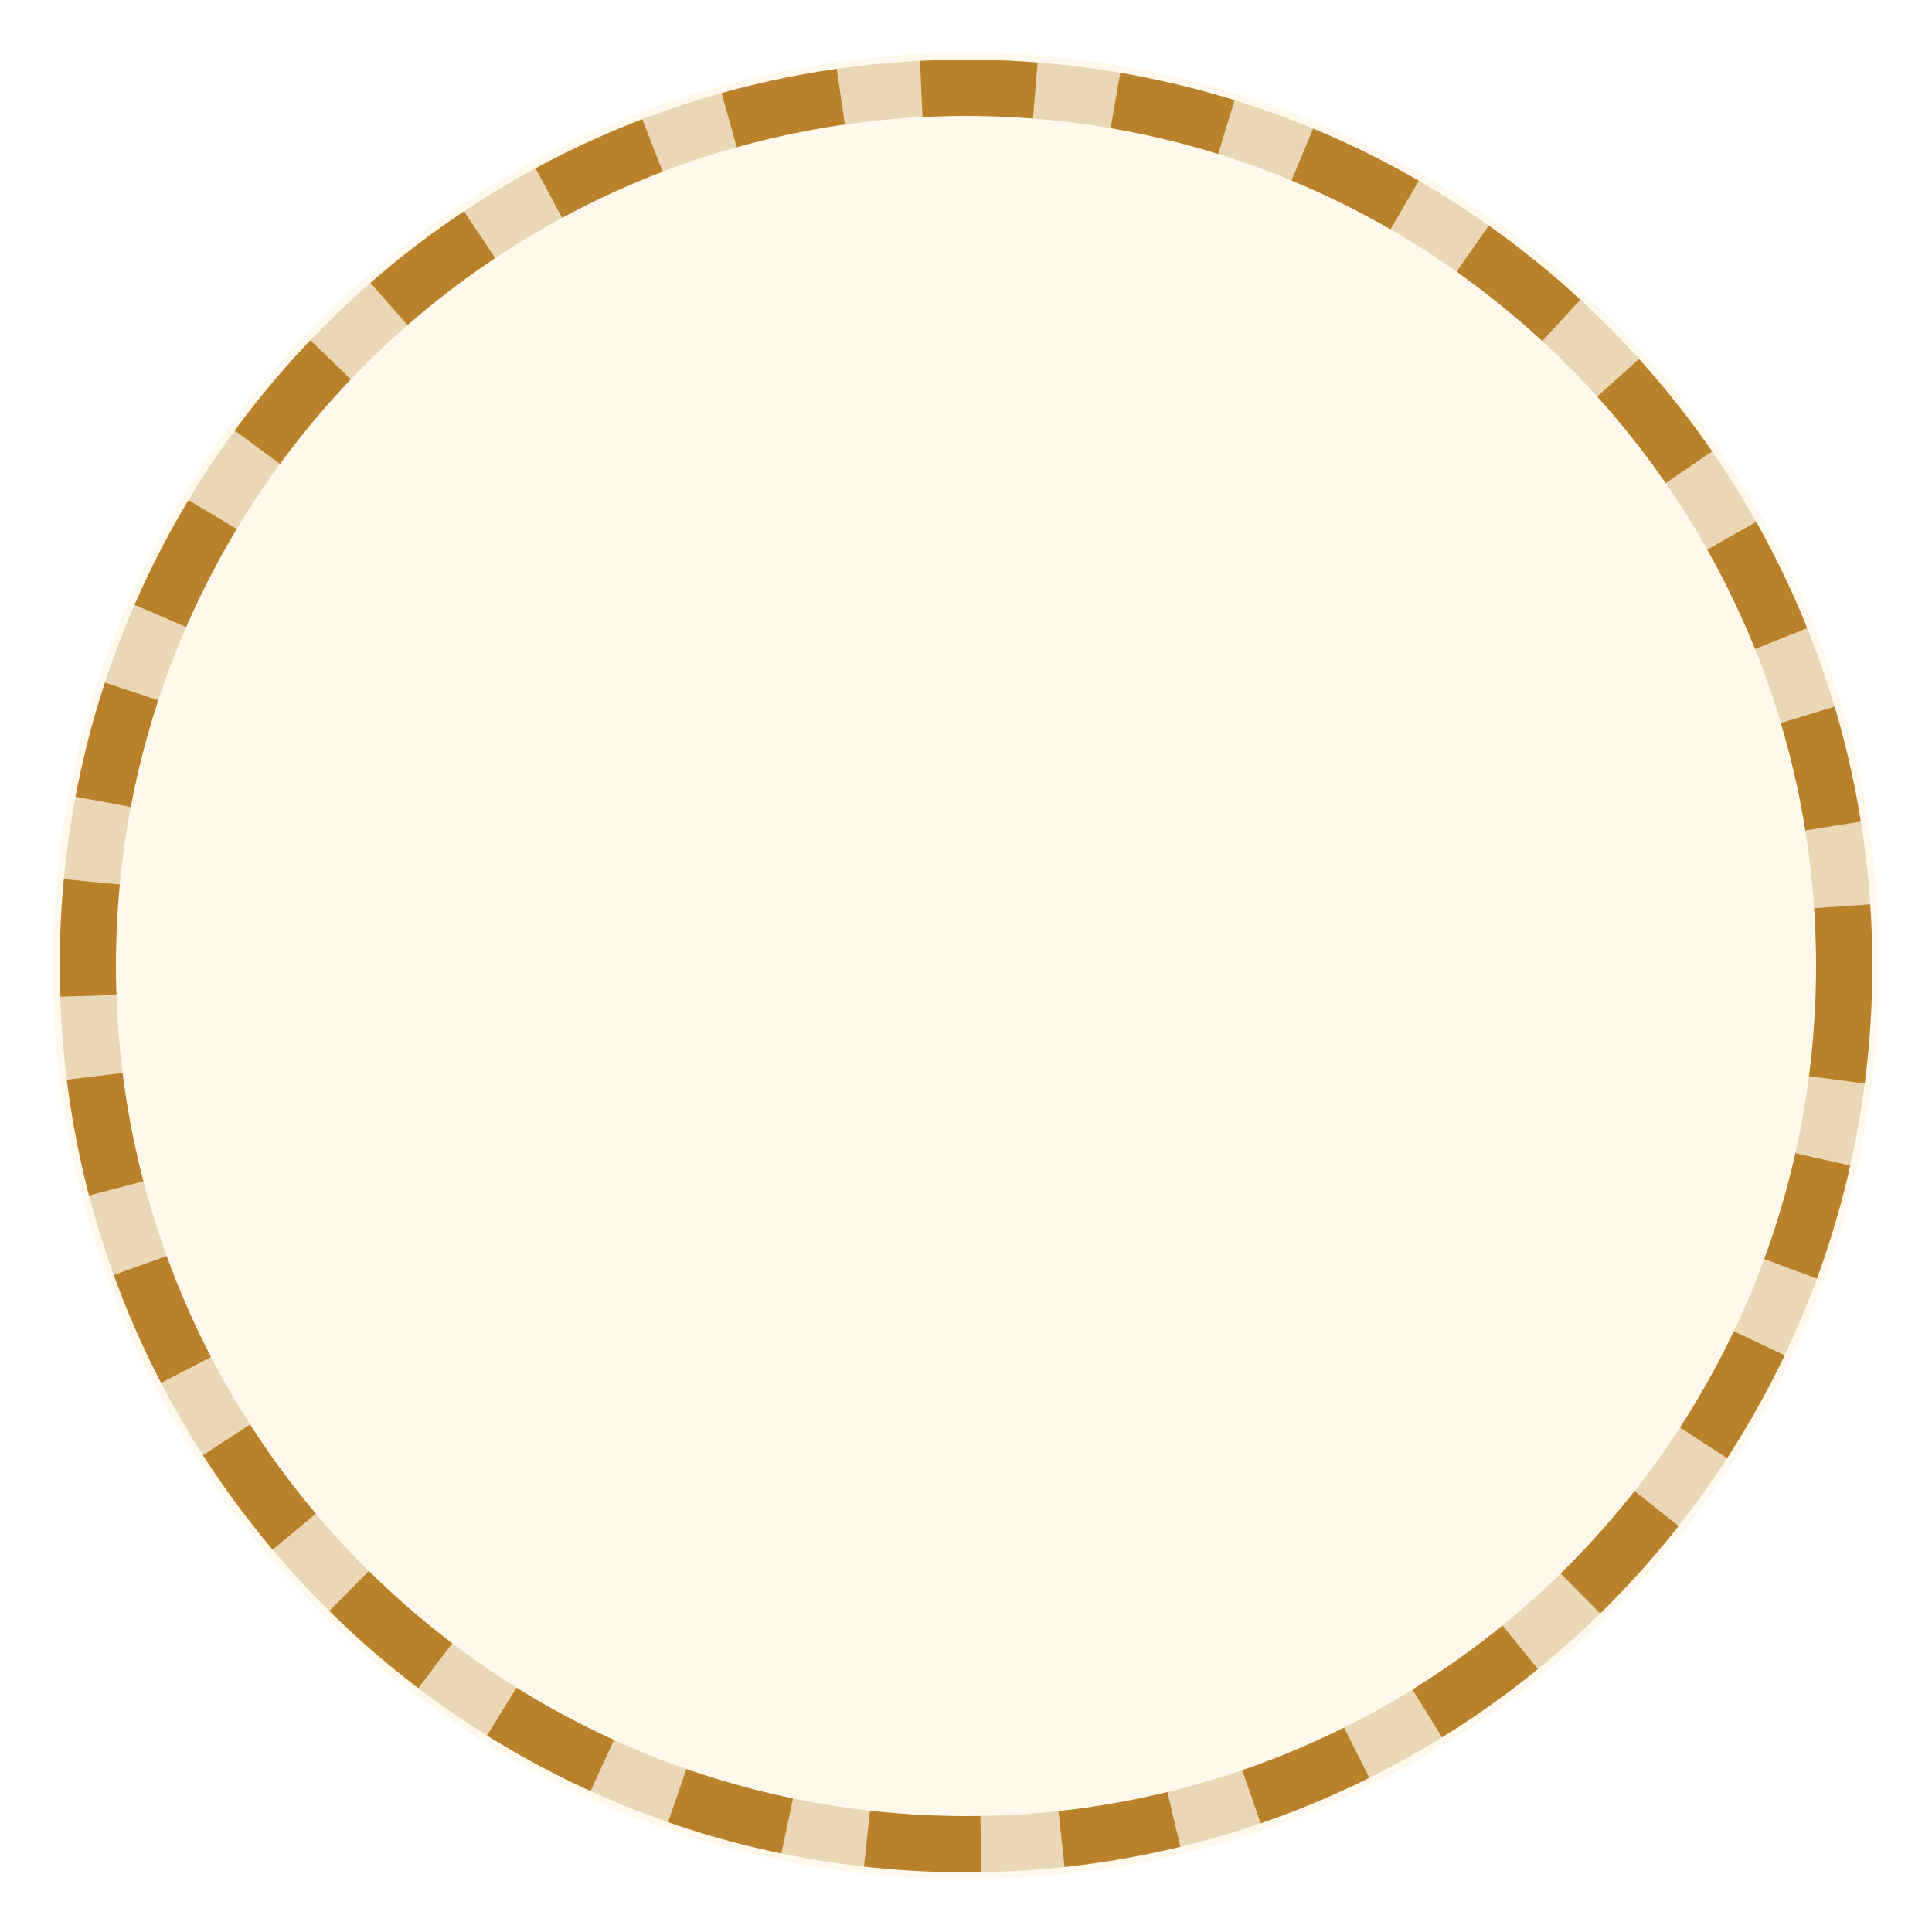
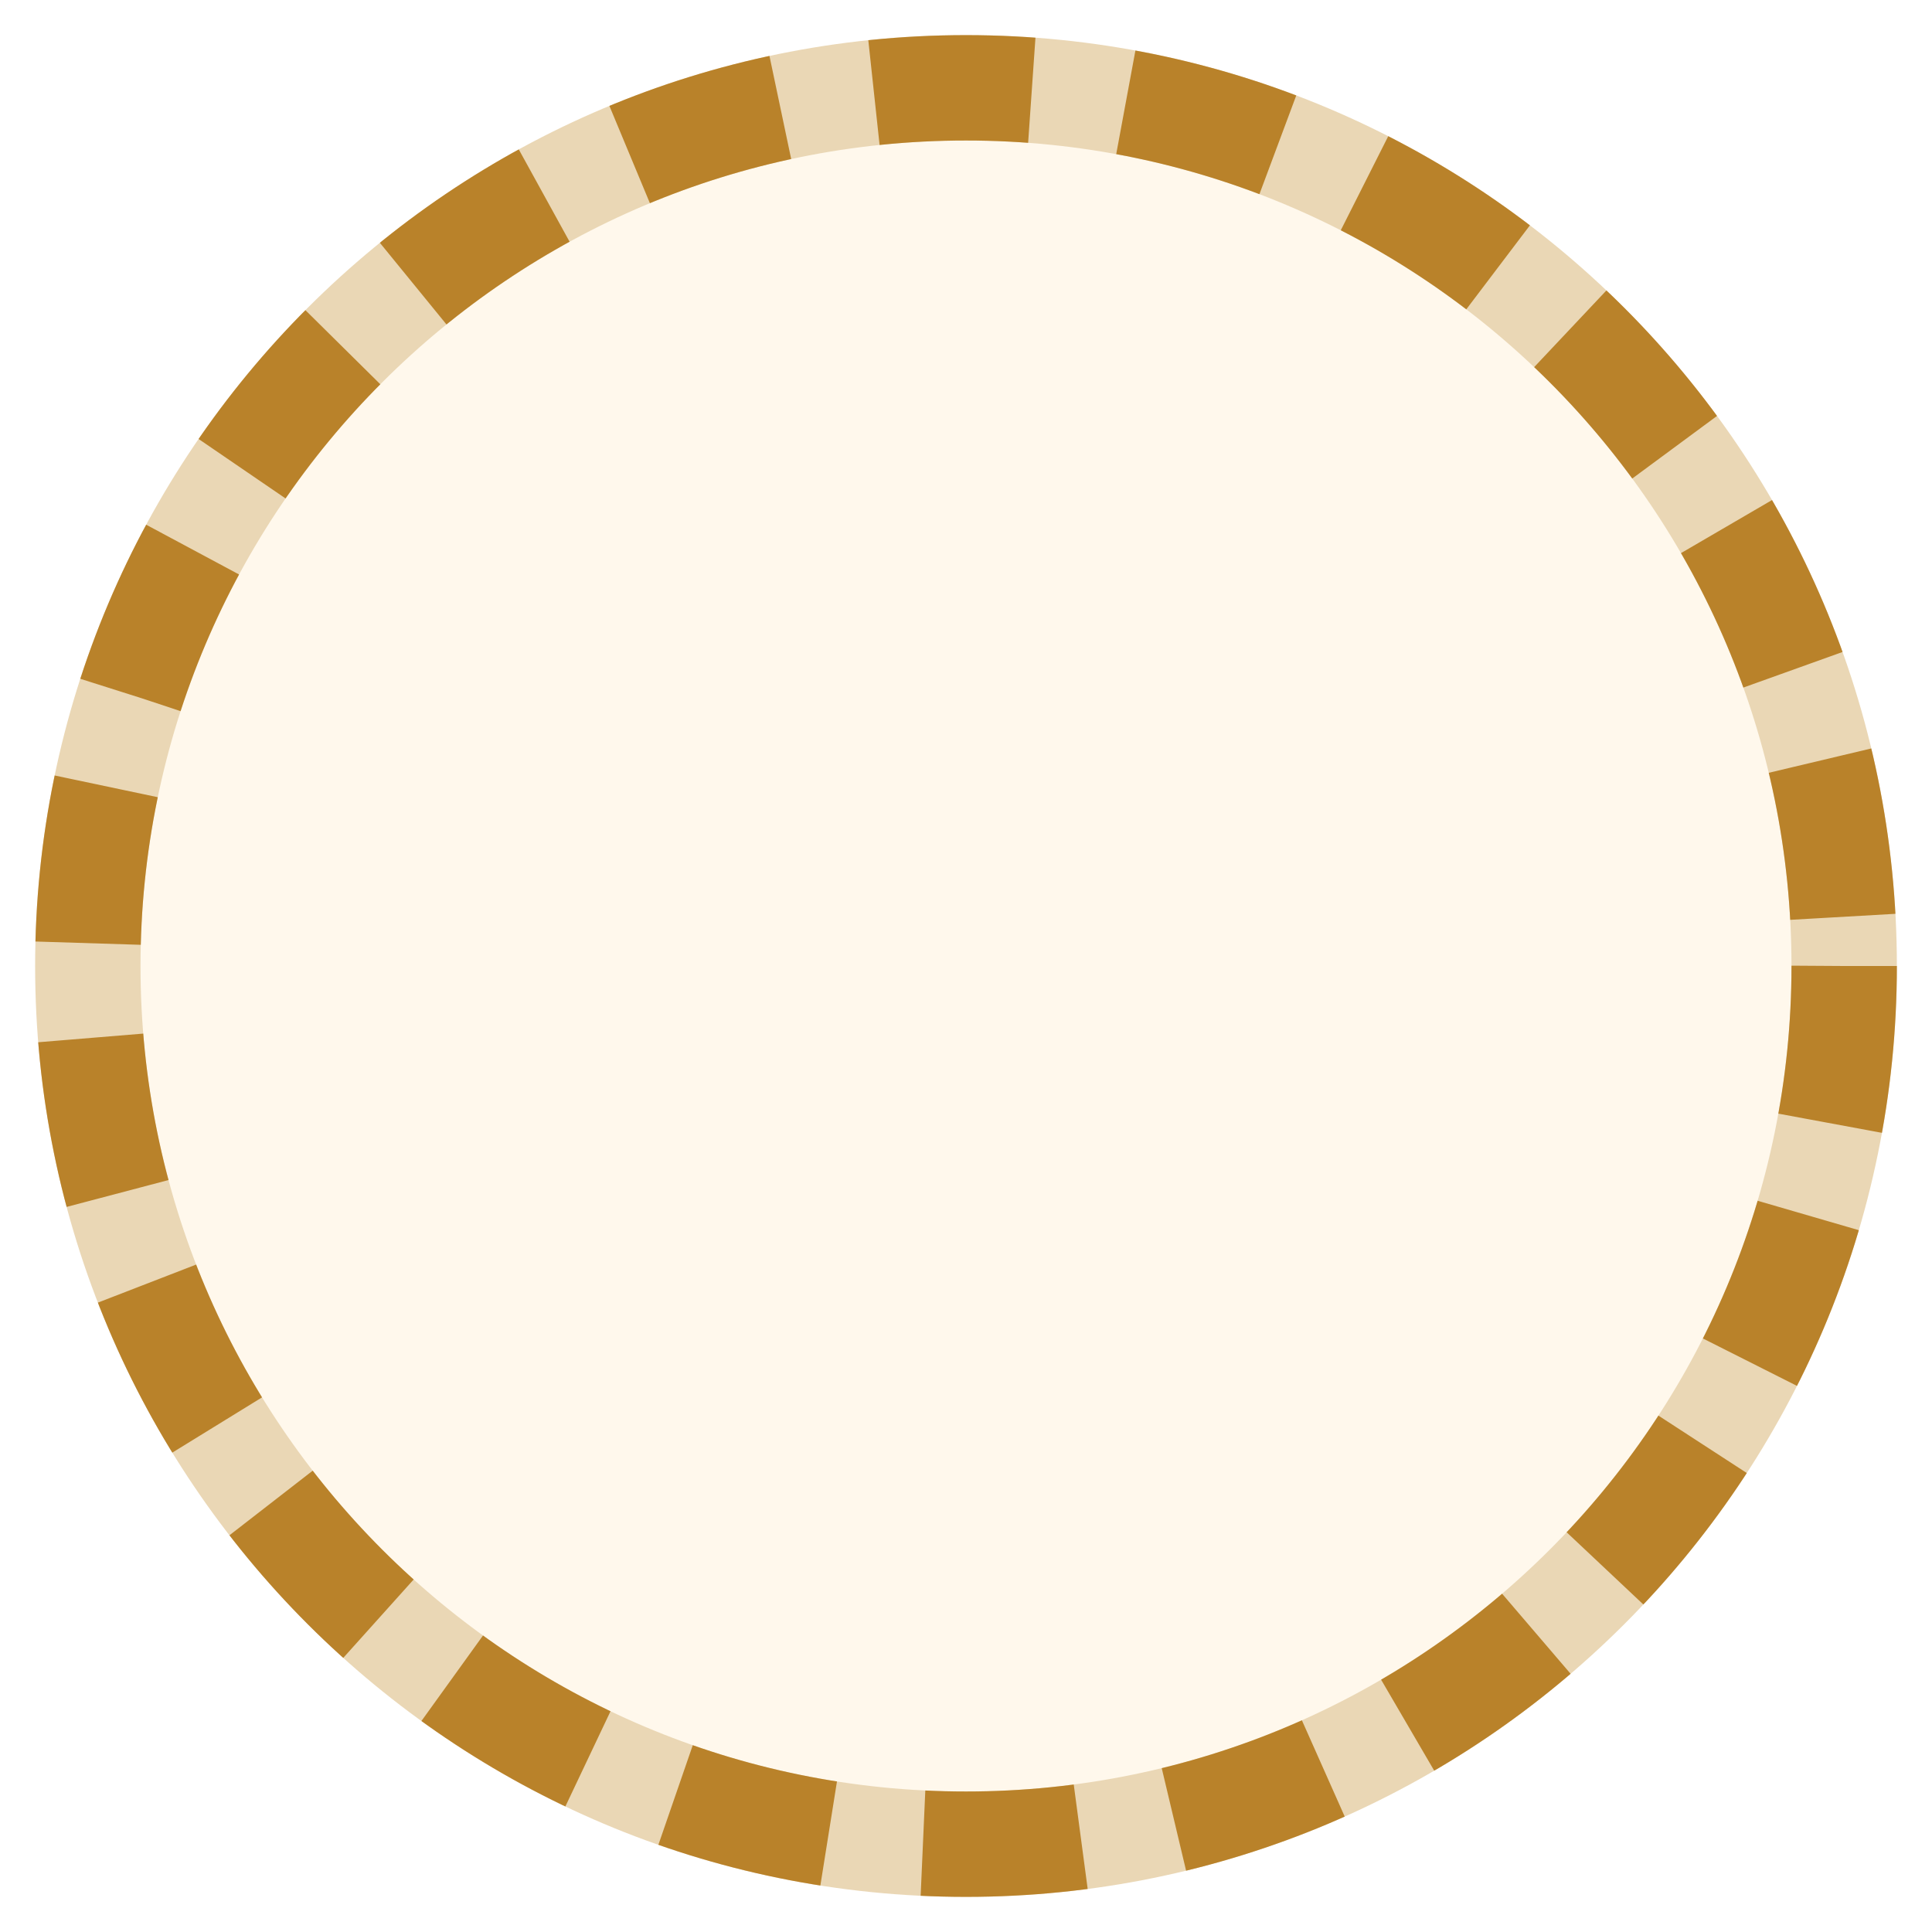
<svg xmlns="http://www.w3.org/2000/svg" viewBox="-5 -5 110 110" data-anchor="center">
  <circle cx="50" cy="50" r="52" fill="#fff8ec" />
-   <circle cx="50" cy="50" r="50" fill="none" stroke="#ead7b5" stroke-width="3.2" />
-   <circle cx="50" cy="50" r="50" fill="none" stroke="#b9822a" stroke-width="3.2" stroke-dasharray="6.5 4.6" />
+   <circle cx="50" cy="50" r="50" fill="none" stroke="#ead7b5" stroke-width="6" />
+   <circle cx="50" cy="50" r="50" fill="none" stroke="#b9822a" stroke-width="6" stroke-dasharray="9 5.4" />
  <g data-asset="diya-unknown" transform="matrix(1.3 0 0 1.3 21.5 23.5)" />
</svg>
